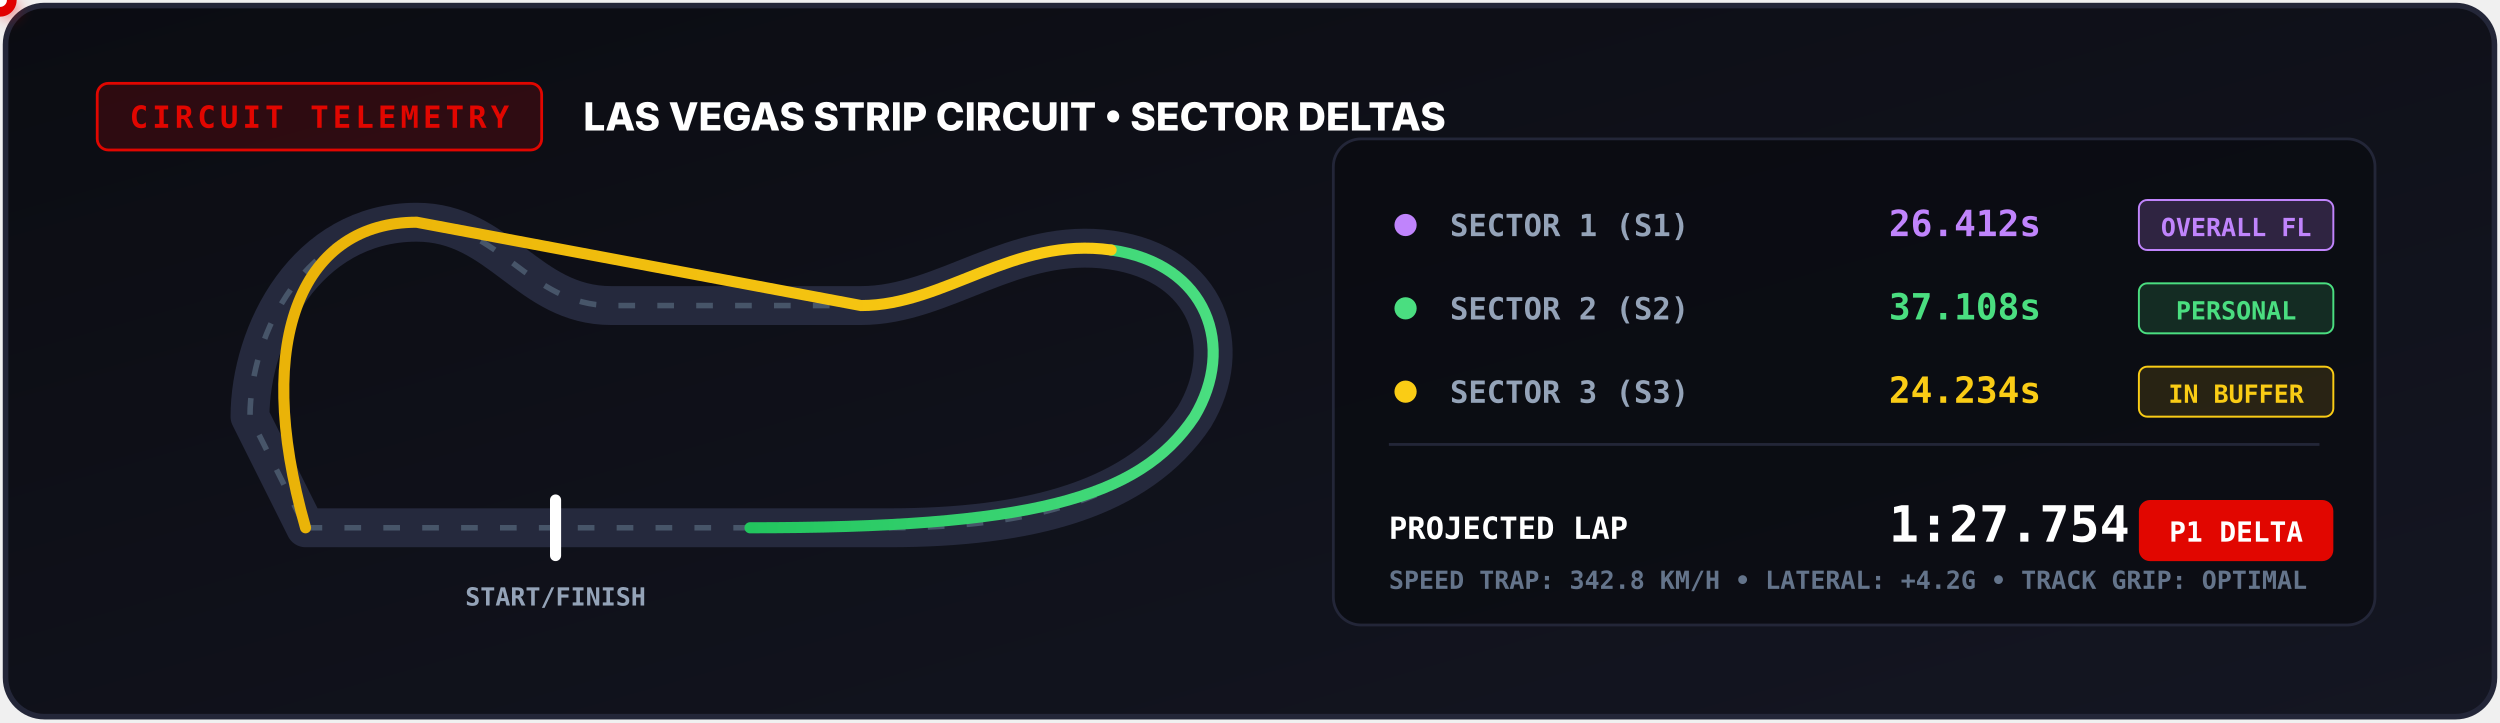
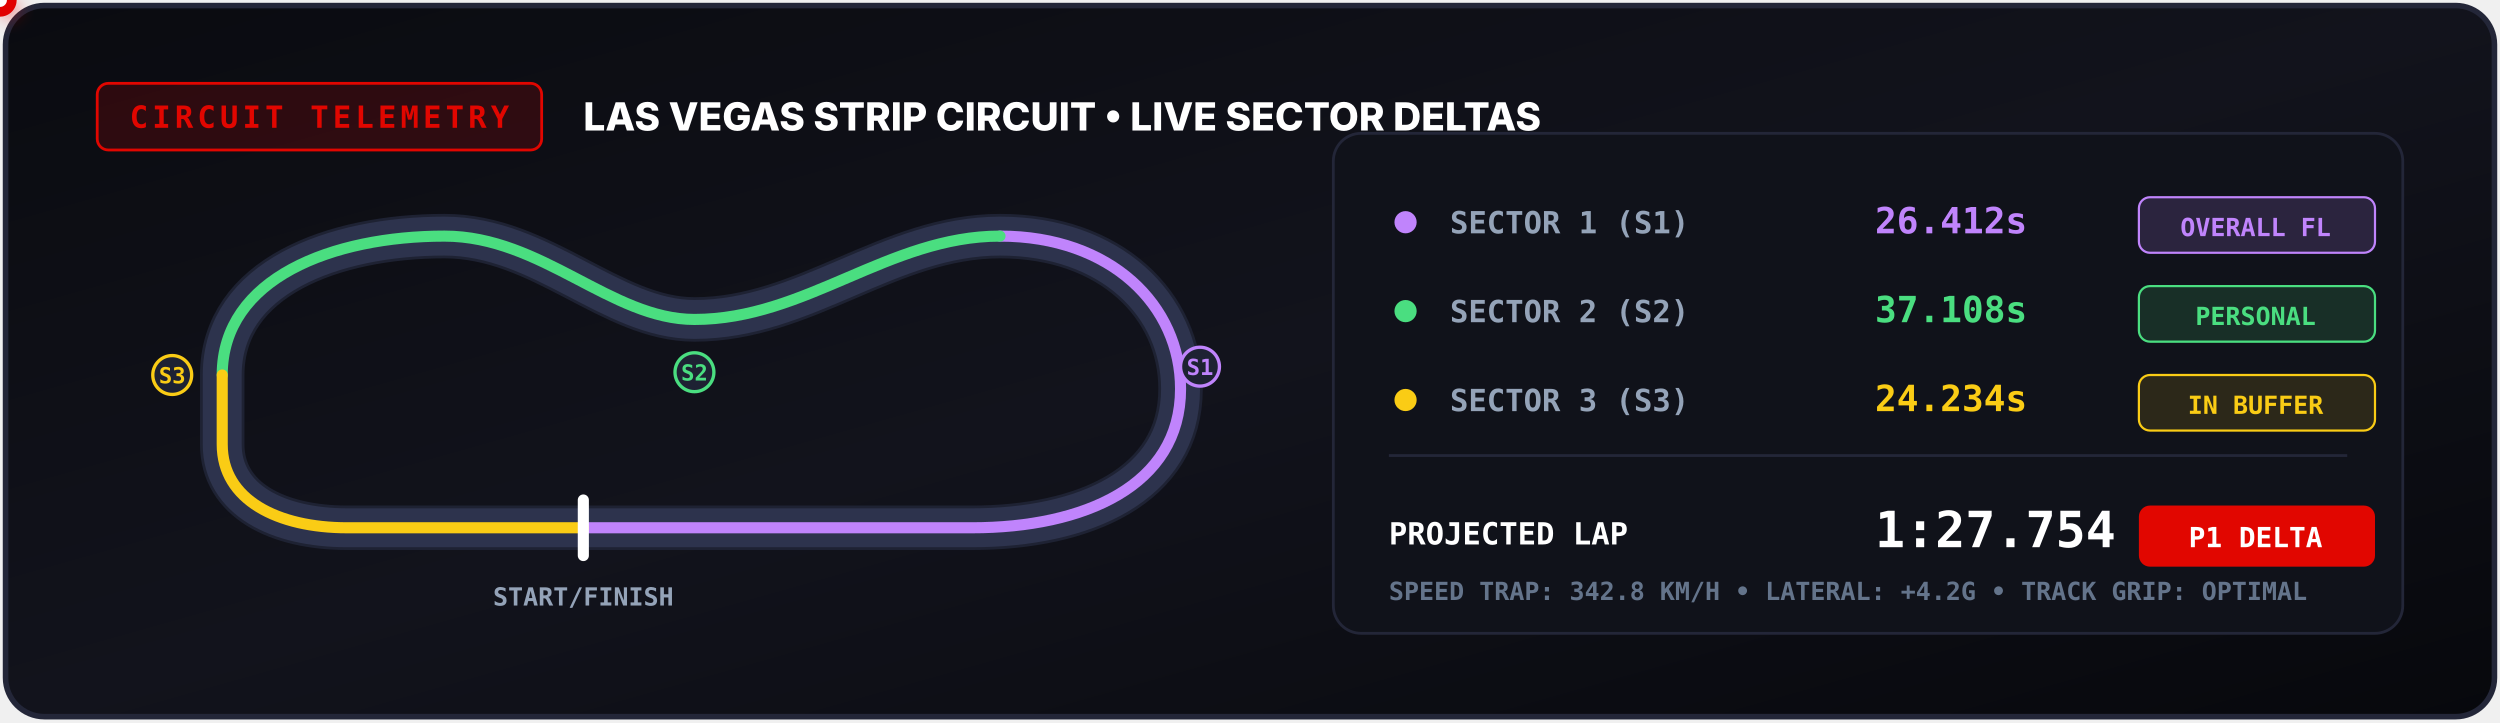
<svg xmlns="http://www.w3.org/2000/svg" viewBox="0 0 900 260" width="100%" height="260" style="background: transparent;">
  <defs>
    <linearGradient id="trackBg" x1="0%" y1="0%" x2="100%" y2="100%">
-       <stop offset="0%" stop-color="#0b0c12" />
-       <stop offset="100%" stop-color="#141622" />
-     </linearGradient>
-     <linearGradient id="sector1" x1="0%" y1="0%" x2="100%" y2="0%">
-       <stop offset="0%" stop-color="#a855f7" />
-       <stop offset="100%" stop-color="#c084fc" />
-     </linearGradient>
-     <linearGradient id="sector2" x1="0%" y1="0%" x2="100%" y2="0%">
-       <stop offset="0%" stop-color="#22c55e" />
-       <stop offset="100%" stop-color="#4ade80" />
-     </linearGradient>
-     <linearGradient id="sector3" x1="0%" y1="0%" x2="100%" y2="0%">
-       <stop offset="0%" stop-color="#eab308" />
-       <stop offset="100%" stop-color="#facc15" />
+       <stop offset="0%" stop-color="#0a0b10" />
+       <stop offset="50%" stop-color="#12131c" />
+       <stop offset="100%" stop-color="#07080c" />
    </linearGradient>
    <filter id="carGlow" x="-50%" y="-50%" width="200%" height="200%">
-       <feGaussianBlur stdDeviation="3" result="blur" />
+       <feGaussianBlur stdDeviation="3.5" result="blur" />
      <feMerge>
        <feMergeNode in="blur" />
        <feMergeNode in="SourceGraphic" />
      </feMerge>
    </filter>
    <style>
-       @keyframes gPulse {
-         0%, 100% { transform: scale(1); opacity: 0.8; }
-         50% { transform: scale(1.15); opacity: 1; }
-       }
      @keyframes blinkCursor {
        0%, 100% { opacity: 1; }
-         50% { opacity: 0.2; }
-       }
-       .g-indicator {
-         transform-origin: 790px 145px;
-         animation: gPulse 1.8s ease-in-out infinite;
+         50% { opacity: 0.3; }
      }
      .blinking {
-         animation: blinkCursor 1s infinite;
+         animation: blinkCursor 1.2s infinite;
      }
    </style>
  </defs>
  <rect x="2" y="2" width="896" height="256" rx="14" fill="url(#trackBg)" stroke="#232638" stroke-width="2" />
  <g transform="translate(35, 30)">
    <rect x="0" y="0" width="160" height="24" rx="4" fill="rgba(225, 6, 0, 0.16)" stroke="#e10600" stroke-width="1" />
    <text x="80" y="16" fill="#e10600" font-family="monospace" font-size="11" font-weight="900" letter-spacing="1.5" text-anchor="middle">
      CIRCUIT TELEMETRY
    </text>
    <text x="175" y="17" fill="#ffffff" font-family="-apple-system, sans-serif" font-size="14" font-weight="800">
-       LAS VEGAS STRIP CIRCUIT • SECTOR DELTAS
+       LAS VEGAS STRIP CIRCUIT • LIVE SECTOR DELTAS
    </text>
  </g>
-   <path id="f1CircuitLoop" d="M 110,190 L 320,190 C 370,190 410,180 430,150 C 445,125 435,95 400,90 C 365,85 340,110 310,110 L 220,110 C 190,110 180,80 150,80 C 110,80 90,120 90,150 Z" fill="none" stroke="#25293d" stroke-width="14" stroke-linejoin="round" stroke-linecap="round" />
-   <path d="M 110,190 L 320,190 C 370,190 410,180 430,150 C 445,125 435,95 400,90 C 365,85 340,110 310,110 L 220,110 C 190,110 180,80 150,80 C 110,80 90,120 90,150 Z" fill="none" stroke="#475569" stroke-width="2" stroke-dasharray="6 8" stroke-linejoin="round" />
-   <line x1="200" y1="180" x2="200" y2="200" stroke="#ffffff" stroke-width="4" stroke-linecap="round" />
-   <text x="200" y="218" fill="#94a3b8" font-family="monospace" font-size="9" font-weight="700" text-anchor="middle">START/FINISH</text>
-   <path d="M 110,190 L 270,190" fill="none" stroke="url(#sector1)" stroke-width="4" stroke-linecap="round" />
-   <path d="M 270,190 C 370,190 410,180 430,150 C 445,125 435,95 400,90" fill="none" stroke="url(#sector2)" stroke-width="4" stroke-linecap="round" />
-   <path d="M 400,90 C 365,85 340,110 310,110 L 150,80 C 110,80 90,120 110,190" fill="none" stroke="url(#sector3)" stroke-width="4" stroke-linecap="round" />
+   <path id="f1CircuitLoop" d="M 210,190 L 350,190 C 390,190 425,175 425,140 C 425,110 400,85 360,85 C 320,85 290,115 250,115 C 220,115 195,85 160,85 C 120,85 80,100 80,135 L 80,160 C 80,180 100,190 125,190 Z" fill="none" stroke="#1e2233" stroke-width="16" stroke-linejoin="round" stroke-linecap="round" />
+   <path d="M 210,190 L 350,190 C 390,190 425,175 425,140 C 425,110 400,85 360,85 C 320,85 290,115 250,115 C 220,115 195,85 160,85 C 120,85 80,100 80,135 L 80,160 C 80,180 100,190 125,190 Z" fill="none" stroke="#2d334d" stroke-width="14" stroke-linejoin="round" stroke-linecap="round" />
+   <path d="M 210,190 L 350,190 C 390,190 425,175 425,140 C 425,110 400,85 360,85 C 320,85 290,115 250,115 C 220,115 195,85 160,85 C 120,85 80,100 80,135 L 80,160 C 80,180 100,190 125,190 Z" fill="none" stroke="#475569" stroke-width="1.5" stroke-dasharray="5 7" stroke-linejoin="round" />
+   <path d="M 210,190 L 350,190 C 390,190 425,175 425,140 C 425,110 400,85 360,85" fill="none" stroke="#c084fc" stroke-width="4" stroke-linecap="round" />
+   <path d="M 360,85 C 320,85 290,115 250,115 C 220,115 195,85 160,85 C 120,85 80,100 80,135" fill="none" stroke="#4ade80" stroke-width="4" stroke-linecap="round" />
+   <path d="M 80,135 L 80,160 C 80,180 100,190 125,190 L 210,190" fill="none" stroke="#facc15" stroke-width="4" stroke-linecap="round" />
+   <line x1="210" y1="180" x2="210" y2="200" stroke="#ffffff" stroke-width="4" stroke-linecap="round" />
+   <text x="210" y="218" fill="#94a3b8" font-family="monospace" font-size="9" font-weight="700" text-anchor="middle">START/FINISH</text>
+   <g transform="translate(432, 132)">
+     <circle r="7" fill="#1e2233" stroke="#c084fc" stroke-width="1.2" />
+     <text y="3" fill="#c084fc" font-family="monospace" font-size="8" font-weight="900" text-anchor="middle">S1</text>
+   </g>
+   <g transform="translate(250, 134)">
+     <circle r="7" fill="#1e2233" stroke="#4ade80" stroke-width="1.2" />
+     <text y="3" fill="#4ade80" font-family="monospace" font-size="8" font-weight="900" text-anchor="middle">S2</text>
+   </g>
+   <g transform="translate(62, 135)">
+     <circle r="7" fill="#1e2233" stroke="#facc15" stroke-width="1.2" />
+     <text y="3" fill="#facc15" font-family="monospace" font-size="8" font-weight="900" text-anchor="middle">S3</text>
+   </g>
  <g filter="url(#carGlow)">
    <circle r="6" fill="#e10600">
-       <animateMotion dur="6s" repeatCount="indefinite" rotate="auto">
+       <animateMotion dur="7s" repeatCount="indefinite" rotate="auto">
        <mpath href="#f1CircuitLoop" />
      </animateMotion>
    </circle>
  </g>
  <circle r="2.5" fill="#ffffff">
-     <animateMotion dur="6s" repeatCount="indefinite" rotate="auto">
+     <animateMotion dur="7s" repeatCount="indefinite" rotate="auto">
      <mpath href="#f1CircuitLoop" />
    </animateMotion>
  </circle>
-   <g transform="translate(480, 50)">
-     <rect x="0" y="0" width="375" height="175" rx="10" fill="rgba(10, 11, 16, 0.75)" stroke="#232638" stroke-width="1" />
-     <g transform="translate(20, 25)">
+   <g transform="translate(480, 48)">
+     <rect x="0" y="0" width="385" height="180" rx="10" fill="#10121a" stroke="#232638" stroke-width="1" />
+     <g transform="translate(20, 26)">
      <circle cx="6" cy="6" r="4" fill="#c084fc" />
      <text x="22" y="10" fill="#94a3b8" font-family="monospace" font-size="11" font-weight="700">SECTOR 1 (S1)</text>
-       <text x="180" y="10" fill="#c084fc" font-family="monospace" font-size="13" font-weight="900">26.412s</text>
-       <rect x="270" y="-3" width="70" height="18" rx="3" fill="rgba(192, 132, 252, 0.2)" stroke="#c084fc" stroke-width="0.7" />
-       <text x="305" y="10" fill="#c084fc" font-family="monospace" font-size="9" font-weight="800" text-anchor="middle">OVERALL FL</text>
+       <text x="175" y="10" fill="#c084fc" font-family="monospace" font-size="13" font-weight="900">26.412s</text>
+       <rect x="270" y="-3" width="85" height="20" rx="4" fill="rgba(192, 132, 252, 0.16)" stroke="#c084fc" stroke-width="0.8" />
+       <text x="312" y="11" fill="#c084fc" font-family="monospace" font-size="9" font-weight="800" text-anchor="middle">OVERALL FL</text>
    </g>
-     <g transform="translate(20, 55)">
+     <g transform="translate(20, 58)">
      <circle cx="6" cy="6" r="4" fill="#4ade80" />
      <text x="22" y="10" fill="#94a3b8" font-family="monospace" font-size="11" font-weight="700">SECTOR 2 (S2)</text>
-       <text x="180" y="10" fill="#4ade80" font-family="monospace" font-size="13" font-weight="900">37.108s</text>
-       <rect x="270" y="-3" width="70" height="18" rx="3" fill="rgba(74, 222, 128, 0.15)" stroke="#4ade80" stroke-width="0.7" />
-       <text x="305" y="10" fill="#4ade80" font-family="monospace" font-size="9" font-weight="800" text-anchor="middle">PERSONAL</text>
+       <text x="175" y="10" fill="#4ade80" font-family="monospace" font-size="13" font-weight="900">37.108s</text>
+       <rect x="270" y="-3" width="85" height="20" rx="4" fill="rgba(74, 222, 128, 0.14)" stroke="#4ade80" stroke-width="0.8" />
+       <text x="312" y="11" fill="#4ade80" font-family="monospace" font-size="9" font-weight="800" text-anchor="middle">PERSONAL</text>
    </g>
-     <g transform="translate(20, 85)">
+     <g transform="translate(20, 90)">
      <circle cx="6" cy="6" r="4" fill="#facc15" />
      <text x="22" y="10" fill="#94a3b8" font-family="monospace" font-size="11" font-weight="700">SECTOR 3 (S3)</text>
-       <text x="180" y="10" fill="#facc15" font-family="monospace" font-size="13" font-weight="900">24.234s</text>
-       <rect x="270" y="-3" width="70" height="18" rx="3" fill="rgba(250, 204, 21, 0.12)" stroke="#facc15" stroke-width="0.7" />
-       <text x="305" y="10" fill="#facc15" font-family="monospace" font-size="9" font-weight="800" text-anchor="middle">IN BUFFER</text>
+       <text x="175" y="10" fill="#facc15" font-family="monospace" font-size="13" font-weight="900">24.234s</text>
+       <rect x="270" y="-3" width="85" height="20" rx="4" fill="rgba(250, 204, 21, 0.12)" stroke="#facc15" stroke-width="0.8" />
+       <text x="312" y="11" fill="#facc15" font-family="monospace" font-size="9" font-weight="800" text-anchor="middle">IN BUFFER</text>
    </g>
-     <line x1="20" y1="110" x2="355" y2="110" stroke="#232638" stroke-width="1" />
-     <g transform="translate(20, 138)">
+     <line x1="20" y1="116" x2="365" y2="116" stroke="#232638" stroke-width="1" />
+     <g transform="translate(20, 142)">
      <text x="0" y="6" fill="#ffffff" font-family="monospace" font-size="11" font-weight="800">PROJECTED LAP</text>
-       <text x="180" y="7" fill="#ffffff" font-family="monospace" font-size="18" font-weight="900">1:27.754</text>
-       <rect x="270" y="-8" width="70" height="22" rx="4" fill="#e10600" />
-       <text x="305" y="7" fill="#ffffff" font-family="monospace" font-size="10" font-weight="900" text-anchor="middle" class="blinking">P1 DELTA</text>
+       <text x="175" y="7" fill="#ffffff" font-family="monospace" font-size="18" font-weight="900">1:27.754</text>
+       <rect x="270" y="-8" width="85" height="22" rx="4" fill="#e10600" />
+       <text x="312" y="7" fill="#ffffff" font-family="monospace" font-size="10" font-weight="900" text-anchor="middle" class="blinking">P1 DELTA</text>
    </g>
-     <g transform="translate(20, 162)">
+     <g transform="translate(20, 168)">
      <text x="0" y="0" fill="#64748b" font-family="monospace" font-size="9" font-weight="700">
        SPEED TRAP: 342.8 KM/H • LATERAL: +4.2G • TRACK GRIP: OPTIMAL
      </text>
    </g>
  </g>
</svg>
